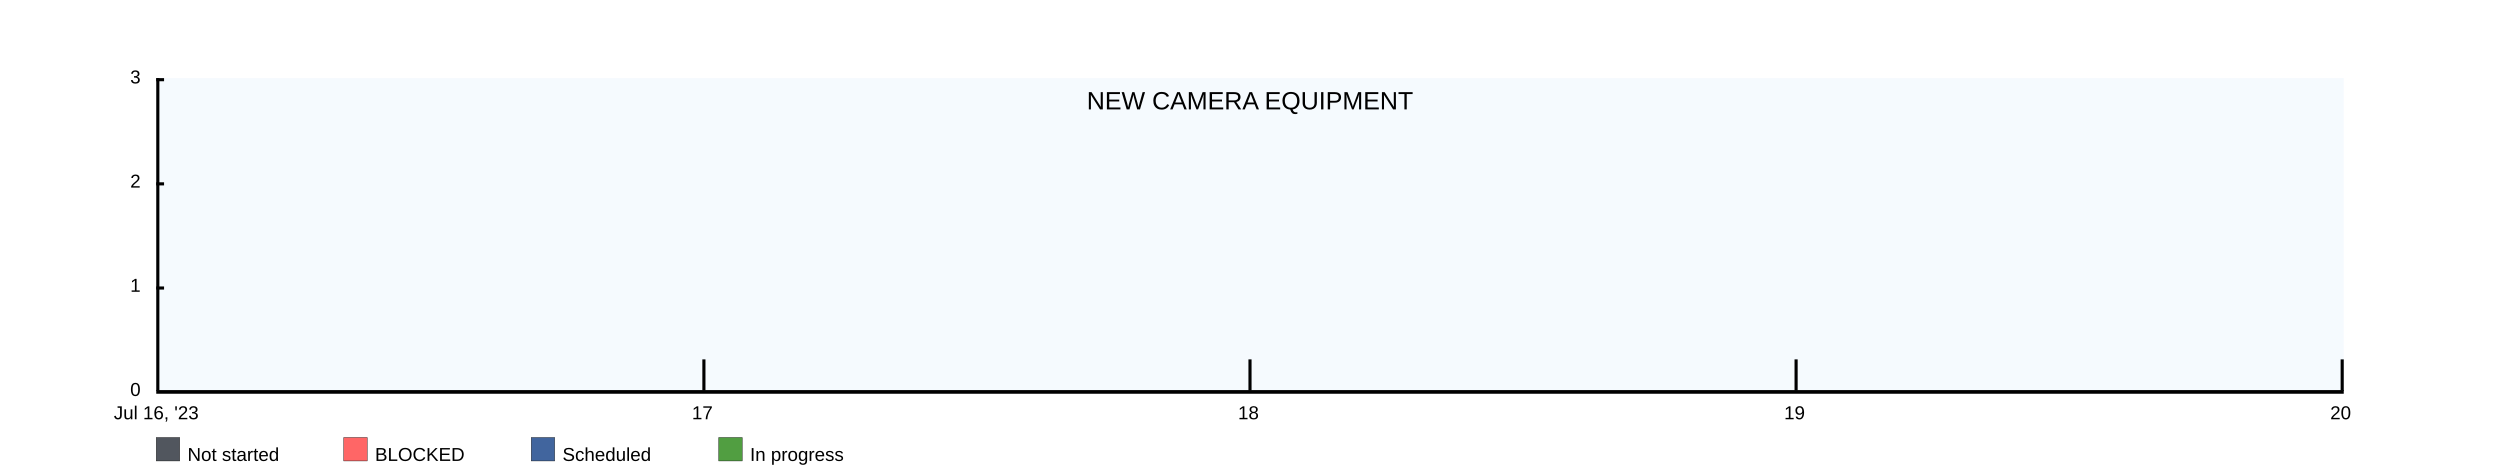
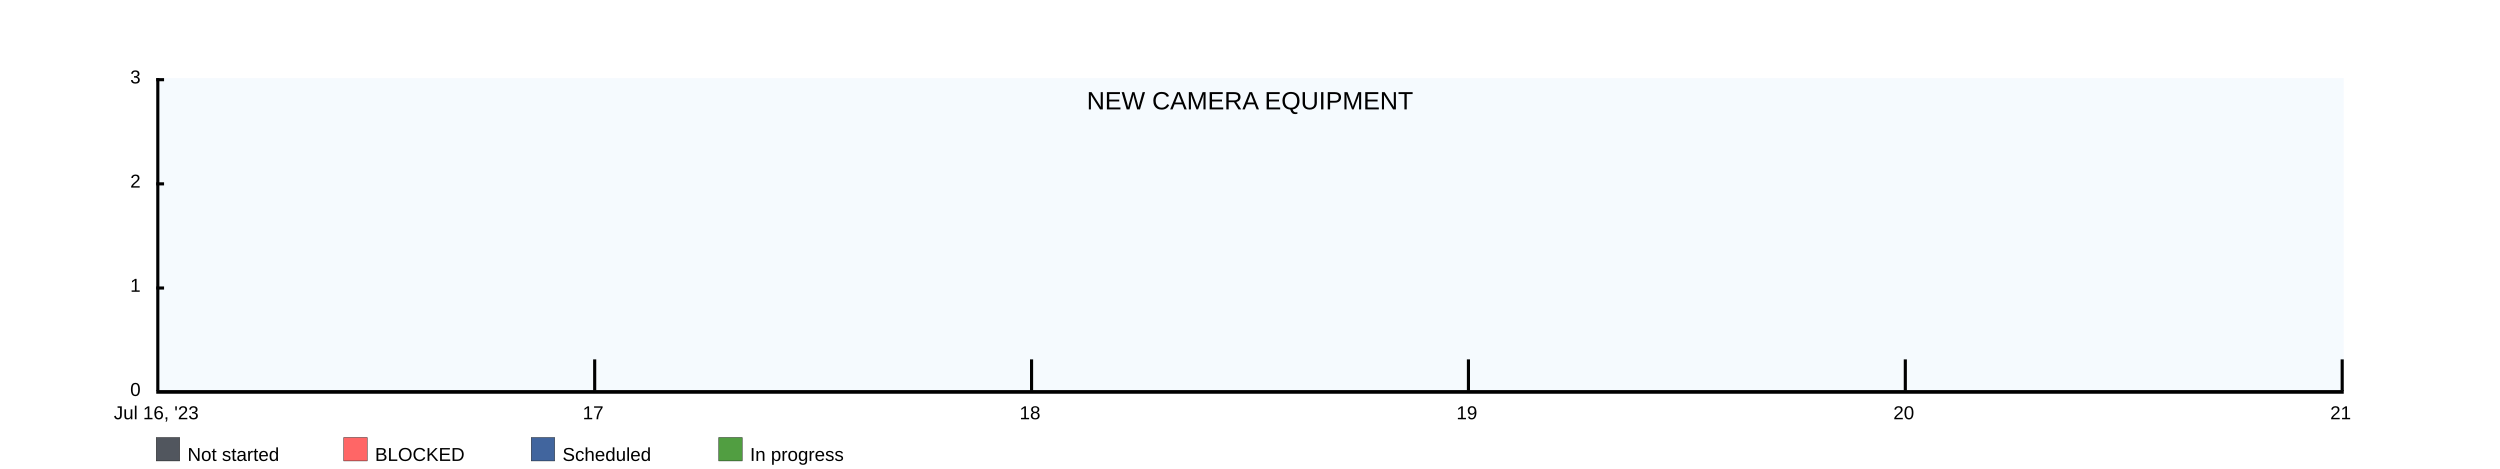
<svg xmlns="http://www.w3.org/2000/svg" width="1600" height="300">
  <rect x="100" y="50" width="1400" height="200" fill="rgba(221, 239, 250, .3)" />
  <clipPath id="theGraph">
    <rect x="100" y="50" width="1400" height="200" fill="black" />
  </clipPath>
  <rect x="100" y="280" width="15" height="15" fill="#51565E" stroke="black" stroke-width="0.25" />
  <text x="120" y="295" font-family="Arial" font-size="12" fill="black">Not started</text>
  <rect x="220" y="280" width="15" height="15" fill="#FF6666" stroke="black" stroke-width="0.25" />
  <text x="240" y="295" font-family="Arial" font-size="12" fill="black">BLOCKED</text>
  <rect x="340" y="280" width="15" height="15" fill="#41659E" stroke="black" stroke-width="0.25" />
  <text x="360" y="295" font-family="Arial" font-size="12" fill="black">Scheduled</text>
  <rect x="460" y="280" width="15" height="15" fill="#519E41" stroke="black" stroke-width="0.25" />
  <text x="480" y="295" font-family="Arial" font-size="12" fill="black">In progress</text>
-   <path d="M 100 250 M 100 250 C 100 250 450 250 450 250 C 450 250 800 250 800 250 C 800 250 1150 250 1150 250 C 1150 250 1500 250 1500 250 C 1500 250 1500 250 1500 250 C 1500 250 100 250 100 250 Z" fill="#519E41" stroke="black" stroke-width="0.25" />
-   <path d="M 100 250 M 100 250 C 100 250 450 250 450 250 C 450 250 800 250 800 250 C 800 250 1150 250 1150 250 C 1150 250 1500 250 1500 250 C 1500 250 1500 250 1500 250 C 1500 250 100 250 100 250 Z" fill="#41659E" stroke="black" stroke-width="0.25" />
-   <path d="M 100 250 M 100 250 C 100 250 450 250 450 250 C 450 250 800 250 800 250 C 800 250 1150 250 1150 250 C 1150 250 1500 250 1500 250 C 1500 250 1500 250 1500 250 C 1500 250 100 250 100 250 Z" fill="#FF6666" stroke="black" stroke-width="0.25" />
-   <path d="M 100 250 M 100 250 C 100 250 450 250 450 250 C 450 250 800 250 800 250 C 800 250 1150 250 1150 250 C 1150 250 1500 250 1500 250 C 1500 250 1500 250 1500 250 C 1500 250 100 250 100 250 Z" fill="#51565E" stroke="black" stroke-width="0.25" />
+   <path d="M 100 250 M 100 250 C 100 250 380 250 380 250 C 380 250 660 250 660 250 C 660 250 940 250 940 250 C 940 250 1220 250 1220 250 C 1220 250 1500 250 1500 250 C 1500 250 1500 250 1500 250 C 1500 250 100 250 100 250 Z" fill="#519E41" stroke="black" stroke-width="0.25" />
+   <path d="M 100 250 M 100 250 C 100 250 380 250 380 250 C 380 250 660 250 660 250 C 660 250 940 250 940 250 C 940 250 1220 250 1220 250 C 1220 250 1500 250 1500 250 C 1500 250 1500 250 1500 250 C 1500 250 100 250 100 250 Z" fill="#41659E" stroke="black" stroke-width="0.25" />
+   <path d="M 100 250 M 100 250 C 100 250 380 250 380 250 C 380 250 660 250 660 250 C 660 250 940 250 940 250 C 940 250 1220 250 1220 250 C 1220 250 1500 250 1500 250 C 1500 250 1500 250 1500 250 C 1500 250 100 250 100 250 Z" fill="#FF6666" stroke="black" stroke-width="0.25" />
+   <path d="M 100 250 M 100 250 C 100 250 380 250 380 250 C 380 250 660 250 660 250 C 660 250 940 250 940 250 C 940 250 1220 250 1220 250 C 1220 250 1500 250 1500 250 C 1500 250 1500 250 1500 250 C 1500 250 100 250 100 250 Z" fill="#51565E" stroke="black" stroke-width="0.25" />
  <text x="800" y="70" font-family="Arial" font-size="16" fill="black" text-anchor="middle" alignment-baseline="middle">NEW CAMERA EQUIPMENT</text>
  <rect x="100" y="250" width="1400" height="2" fill="black" />
  <rect x="100" y="50" width="5" height="2" fill="black" />
  <rect x="100" y="116.667" width="5" height="2" fill="black" />
  <rect x="100" y="183.333" width="5" height="2" fill="black" />
  <text x="90" y="50" font-family="Arial" font-size="12" fill="black" text-anchor="end" dominant-baseline="middle">3</text>
  <text x="90" y="116.667" font-family="Arial" font-size="12" fill="black" text-anchor="end" dominant-baseline="middle">2</text>
  <text x="90" y="183.333" font-family="Arial" font-size="12" fill="black" text-anchor="end" dominant-baseline="middle">1</text>
  <text x="90" y="250" font-family="Arial" font-size="12" fill="black" text-anchor="end" dominant-baseline="middle">0</text>
  <text x="100" y="260" font-family="Arial" fill="black" text-anchor="middle" dominant-baseline="hanging">Jul 16, '23</text>
-   <text x="449.5" y="260" font-family="Arial" fill="black" text-anchor="middle" dominant-baseline="hanging">17</text>
-   <text x="799" y="260" font-family="Arial" fill="black" text-anchor="middle" dominant-baseline="hanging">18</text>
-   <text x="1148.5" y="260" font-family="Arial" fill="black" text-anchor="middle" dominant-baseline="hanging">19</text>
-   <text x="1498" y="260" font-family="Arial" fill="black" text-anchor="middle" dominant-baseline="hanging">20</text>
+   <text x="379.6" y="260" font-family="Arial" fill="black" text-anchor="middle" dominant-baseline="hanging">17</text>
+   <text x="659.2" y="260" font-family="Arial" fill="black" text-anchor="middle" dominant-baseline="hanging">18</text>
+   <text x="938.8" y="260" font-family="Arial" fill="black" text-anchor="middle" dominant-baseline="hanging">19</text>
+   <text x="1218.4" y="260" font-family="Arial" fill="black" text-anchor="middle" dominant-baseline="hanging">20</text>
+   <text x="1498" y="260" font-family="Arial" fill="black" text-anchor="middle" dominant-baseline="hanging">21</text>
  <rect x="100" y="50" width="2" height="200" fill="black" />
-   <rect x="449.5" y="230" width="2" height="20" fill="black" />
-   <rect x="799" y="230" width="2" height="20" fill="black" />
-   <rect x="1148.5" y="230" width="2" height="20" fill="black" />
+   <rect x="379.6" y="230" width="2" height="20" fill="black" />
+   <rect x="659.2" y="230" width="2" height="20" fill="black" />
+   <rect x="938.8" y="230" width="2" height="20" fill="black" />
+   <rect x="1218.4" y="230" width="2" height="20" fill="black" />
  <rect x="1498" y="230" width="2" height="20" fill="black" />
</svg>
